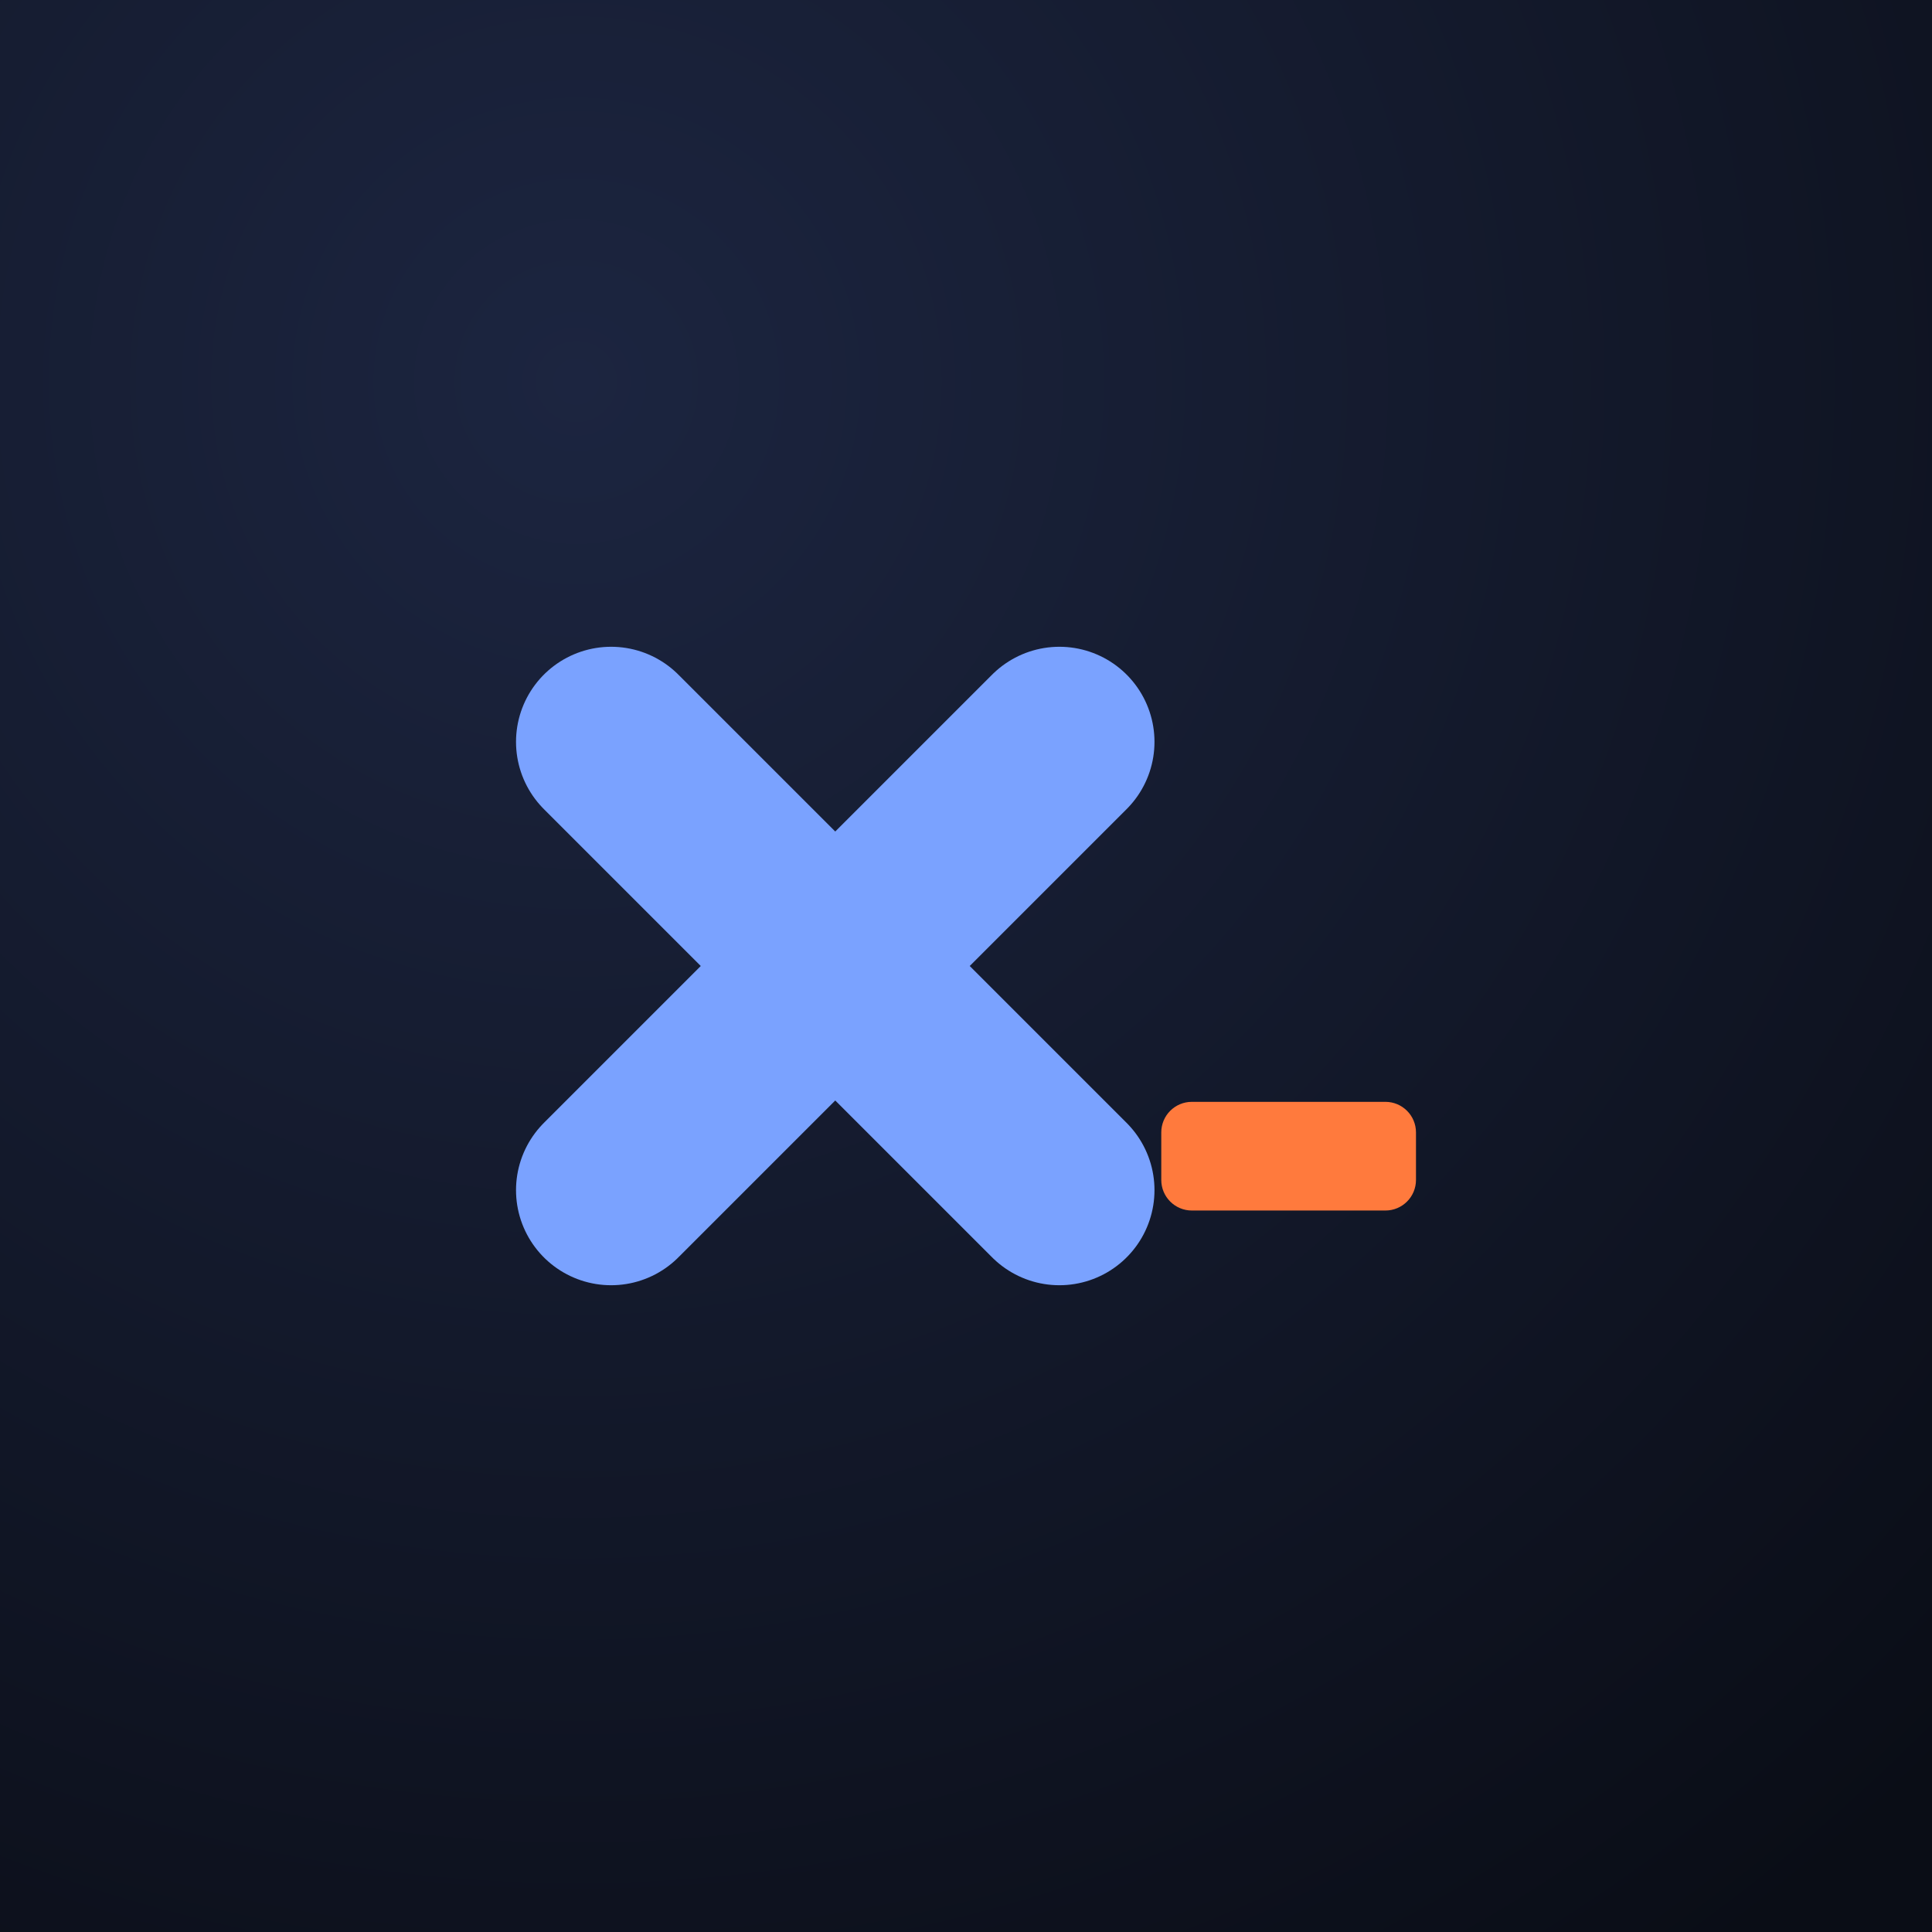
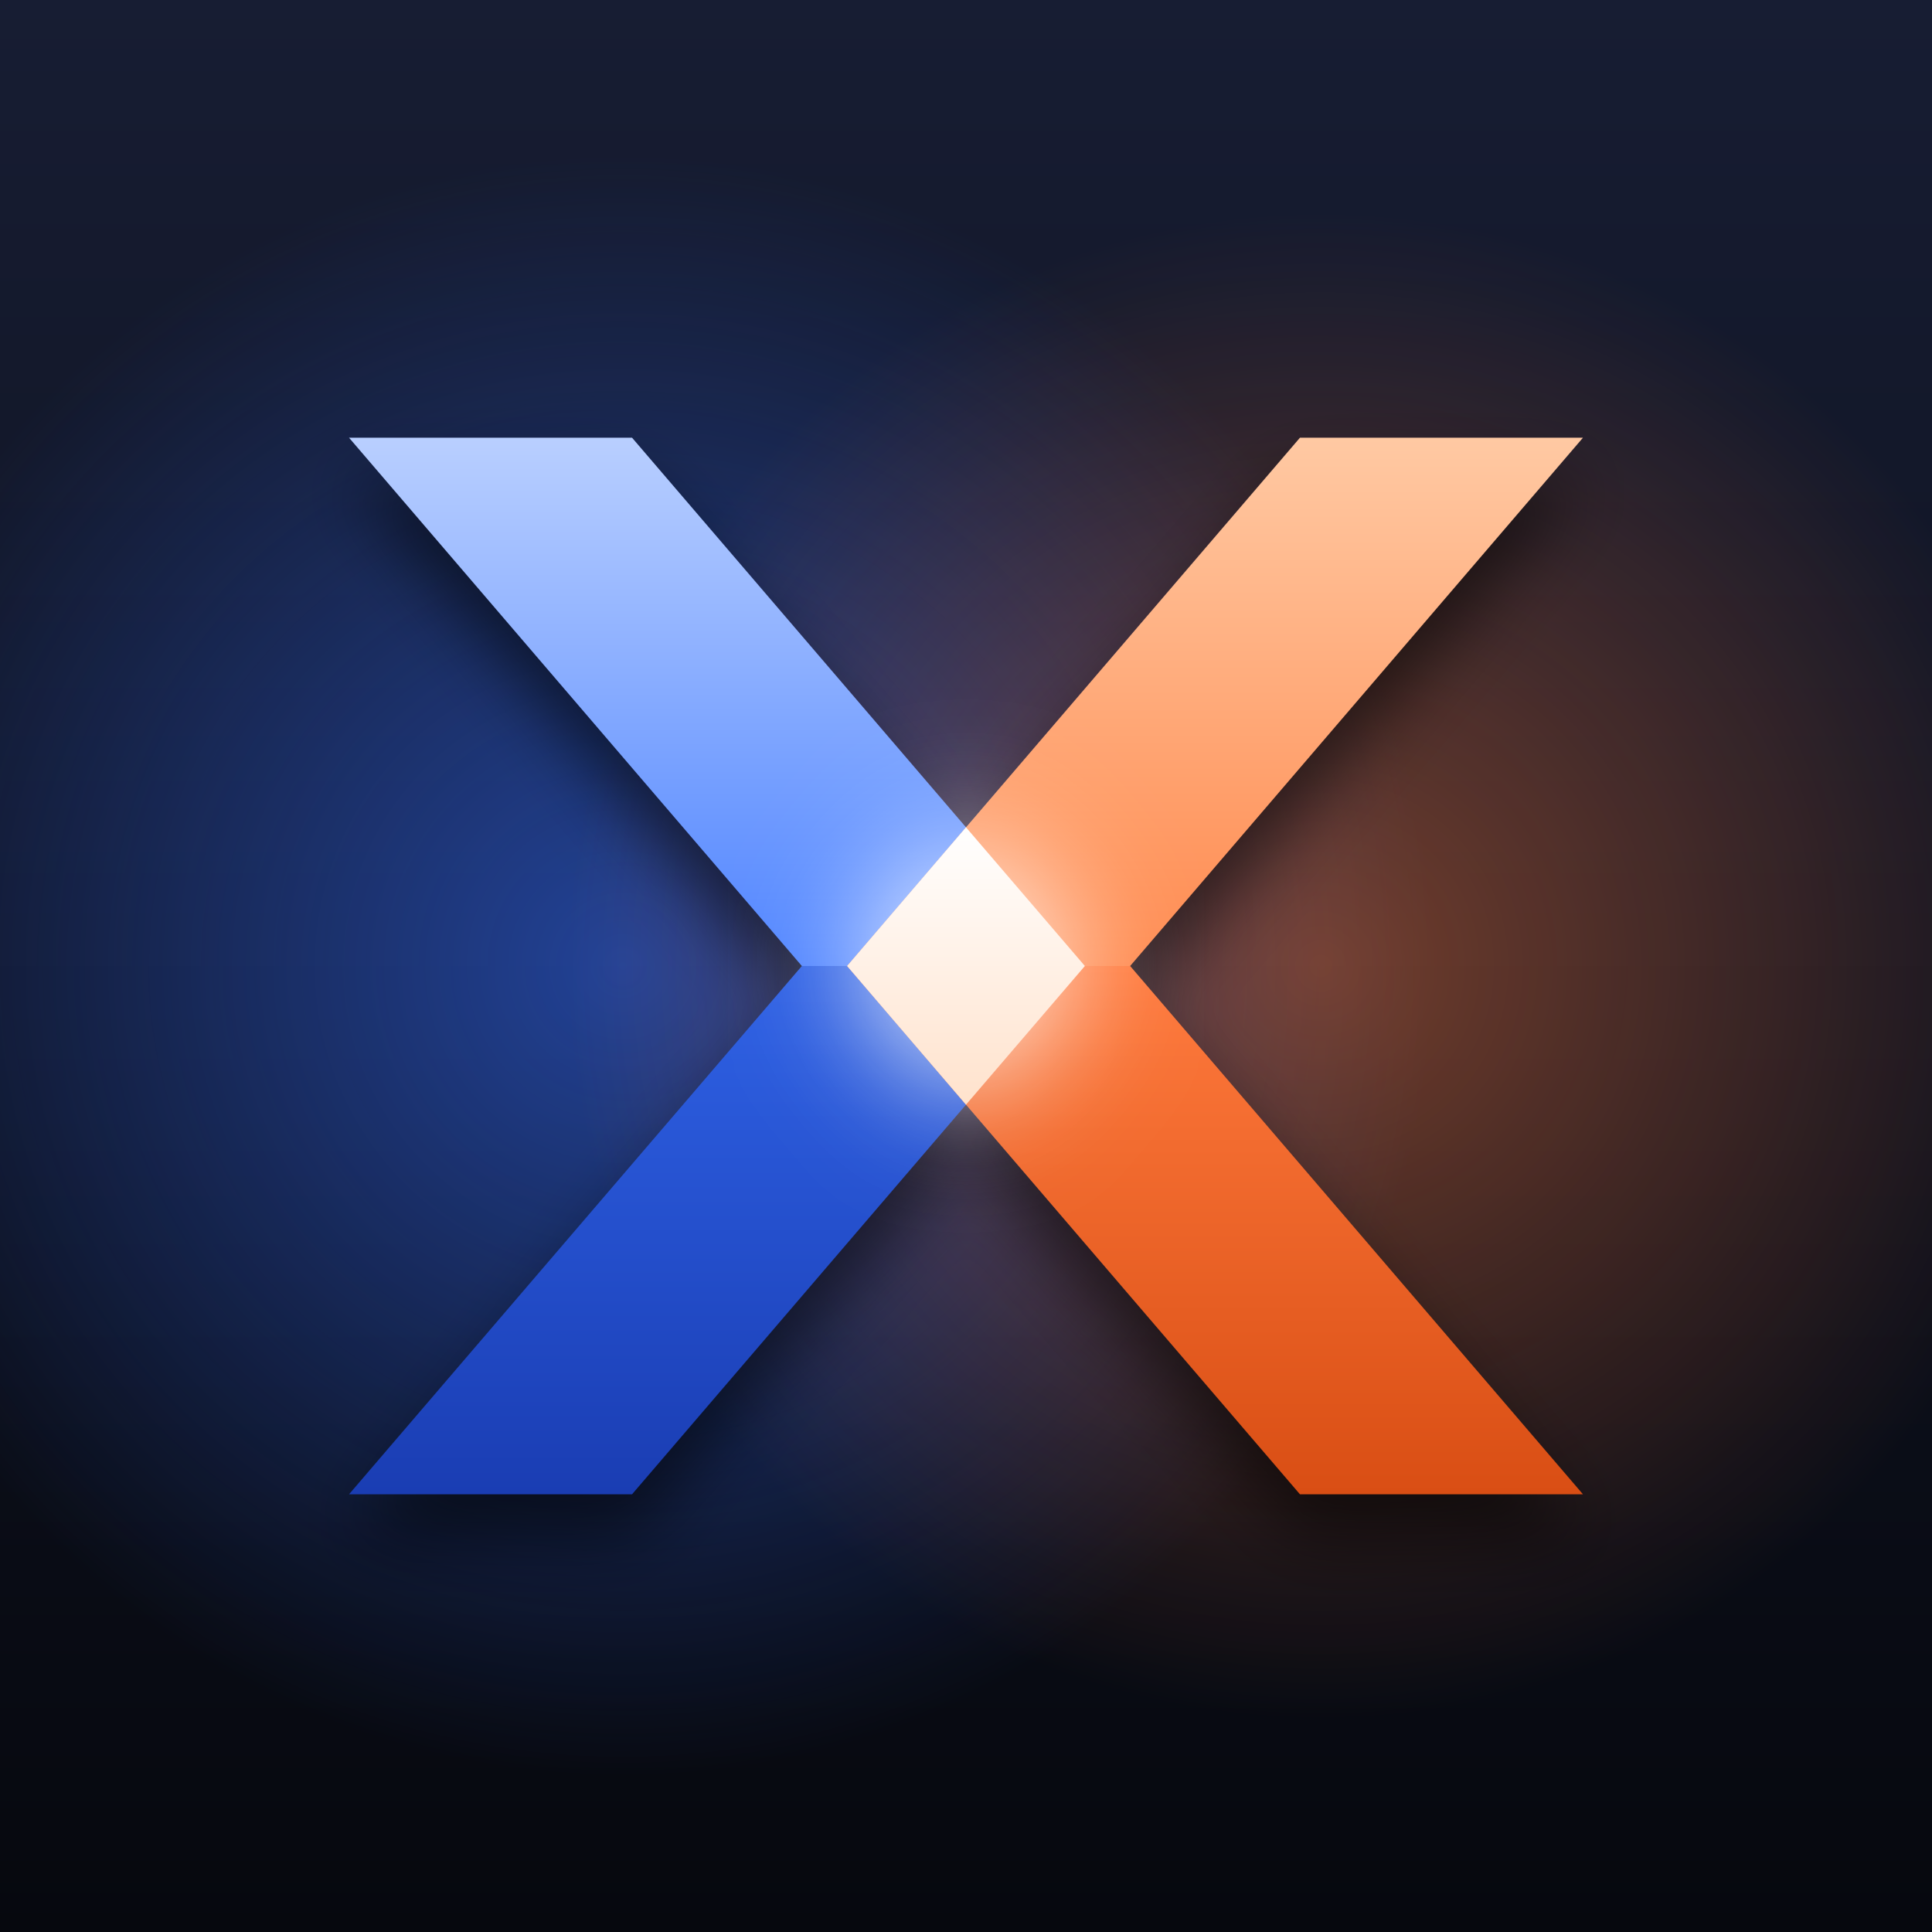
- <svg xmlns="http://www.w3.org/2000/svg" viewBox="0 0 1024 1024">
+ <svg xmlns="http://www.w3.org/2000/svg" width="1024" height="1024" viewBox="0 0 1024 1024">
  <defs>
-     <radialGradient id="g" cx=".3" cy=".2" r="1">
-       <stop offset="0" stop-color="#1c2540" />
-       <stop offset="1" stop-color="#0a0d16" />
+     <linearGradient id="base" x1="0" y1="0" x2="0" y2="1">
+       <stop offset="0" stop-color="#171d33" />
+       <stop offset="1" stop-color="#06080e" />
+     </linearGradient>
+     <radialGradient id="glowYou" cx="330" cy="512" r="430" gradientUnits="userSpaceOnUse">
+       <stop offset="0" stop-color="#2f62e6" stop-opacity=".6" />
+       <stop offset="1" stop-color="#2f62e6" stop-opacity="0" />
    </radialGradient>
+     <radialGradient id="glowAgent" cx="700" cy="512" r="400" gradientUnits="userSpaceOnUse">
+       <stop offset="0" stop-color="#ff7a3d" stop-opacity=".42" />
+       <stop offset="1" stop-color="#ff7a3d" stop-opacity="0" />
+     </radialGradient>
+     <linearGradient id="rim" x1="0" y1="0" x2="0" y2="1">
+       <stop offset="0" stop-color="#fff" stop-opacity=".34" />
+       <stop offset=".35" stop-color="#fff" stop-opacity=".04" />
+       <stop offset="1" stop-color="#fff" stop-opacity=".08" />
+     </linearGradient>
+     <linearGradient id="blue" x1="0" y1="0" x2="1" y2="1">
+       <stop offset="0" stop-color="#5b8dff" />
+       <stop offset="1" stop-color="#1535a8" />
+     </linearGradient>
+     <linearGradient id="whiteUpper" x1="0" y1="232" x2="0" y2="512" gradientUnits="userSpaceOnUse">
+       <stop offset="0" stop-color="#fff" />
+       <stop offset="1" stop-color="#dfe8ff" />
+     </linearGradient>
+     <linearGradient id="whiteLower" x1="0" y1="512" x2="0" y2="792" gradientUnits="userSpaceOnUse">
+       <stop offset="0" stop-color="#c3d3ff" />
+       <stop offset="1" stop-color="#9fb7fb" />
+     </linearGradient>
+     <clipPath id="clip">
+       <rect width="1024" height="1024" rx="230" />
+     </clipPath>
+     <linearGradient id="youUpper" x1="0" y1="232" x2="0" y2="512" gradientUnits="userSpaceOnUse">
+       <stop offset="0" stop-color="#b9cfff" />
+       <stop offset="1" stop-color="#4f84ff" />
+     </linearGradient>
+     <linearGradient id="youLower" x1="0" y1="512" x2="0" y2="792" gradientUnits="userSpaceOnUse">
+       <stop offset="0" stop-color="#2f62e6" />
+       <stop offset="1" stop-color="#1a3db3" />
+     </linearGradient>
+     <linearGradient id="agentUpper" x1="0" y1="232" x2="0" y2="512" gradientUnits="userSpaceOnUse">
+       <stop offset="0" stop-color="#ffc9a3" />
+       <stop offset="1" stop-color="#ff8a4f" />
+     </linearGradient>
+     <linearGradient id="agentLower" x1="0" y1="512" x2="0" y2="792" gradientUnits="userSpaceOnUse">
+       <stop offset="0" stop-color="#ff7a3d" />
+       <stop offset="1" stop-color="#d94e14" />
+     </linearGradient>
+     <linearGradient id="shape" x1="0" y1="322" x2="0" y2="702" gradientUnits="userSpaceOnUse">
+       <stop offset="0" stop-color="#ffc9a3" />
+       <stop offset=".5" stop-color="#ff7a3d" />
+       <stop offset="1" stop-color="#d94e14" />
+     </linearGradient>
+     <linearGradient id="core" x1="0" y1="438" x2="0" y2="586" gradientUnits="userSpaceOnUse">
+       <stop offset="0" stop-color="#fff" />
+       <stop offset="1" stop-color="#ffe2cc" />
+     </linearGradient>
+     <filter id="soft" x="-50%" y="-50%" width="200%" height="200%">
+       <feGaussianBlur stdDeviation="34" />
+     </filter>
+     <filter id="shadow" x="-50%" y="-50%" width="200%" height="200%">
+       <feGaussianBlur stdDeviation="18" />
+     </filter>
  </defs>
-   <rect width="1024" height="1024" fill="url(#g)" />
-   <g transform="translate(512 512) scale(0.9) translate(-525 -500)">
-     <path d="M316 368L580 632M580 368L316 632" stroke="#7aa2ff" stroke-width="112" stroke-linecap="round" fill="none" />
-     <rect x="640" y="580" width="150" height="64" rx="18" fill="#ff7a3d" />
+   <rect width="1024" height="1024" fill="url(#base)" />
+   <rect width="1024" height="1024" fill="url(#glowYou)" />
+   <rect width="1024" height="1024" fill="url(#glowAgent)" />
+   <g opacity="0.55" filter="url(#shadow)" transform="translate(0 22)" fill="#000">
+     <path d="M185 232H335L575 512L335 792H185L425 512Z M839 232H689L449 512L689 792H839L599 512Z" />
  </g>
+   <path d="M185 232H335L575 512H425Z" fill="url(#youUpper)" />
+   <path d="M425 512H575L335 792H185Z" fill="url(#youLower)" />
+   <path d="M839 232H689L449 512H599Z" fill="url(#agentUpper)" />
+   <path d="M599 512H449L689 792H839Z" fill="url(#agentLower)" />
+   <path d="M512 438.5L575 512L512 585.5L449 512Z" fill="#fff" filter="url(#soft)" opacity=".95" />
+   <path d="M512 438.5L575 512L512 585.5L449 512Z" fill="url(#core)" />
</svg>
